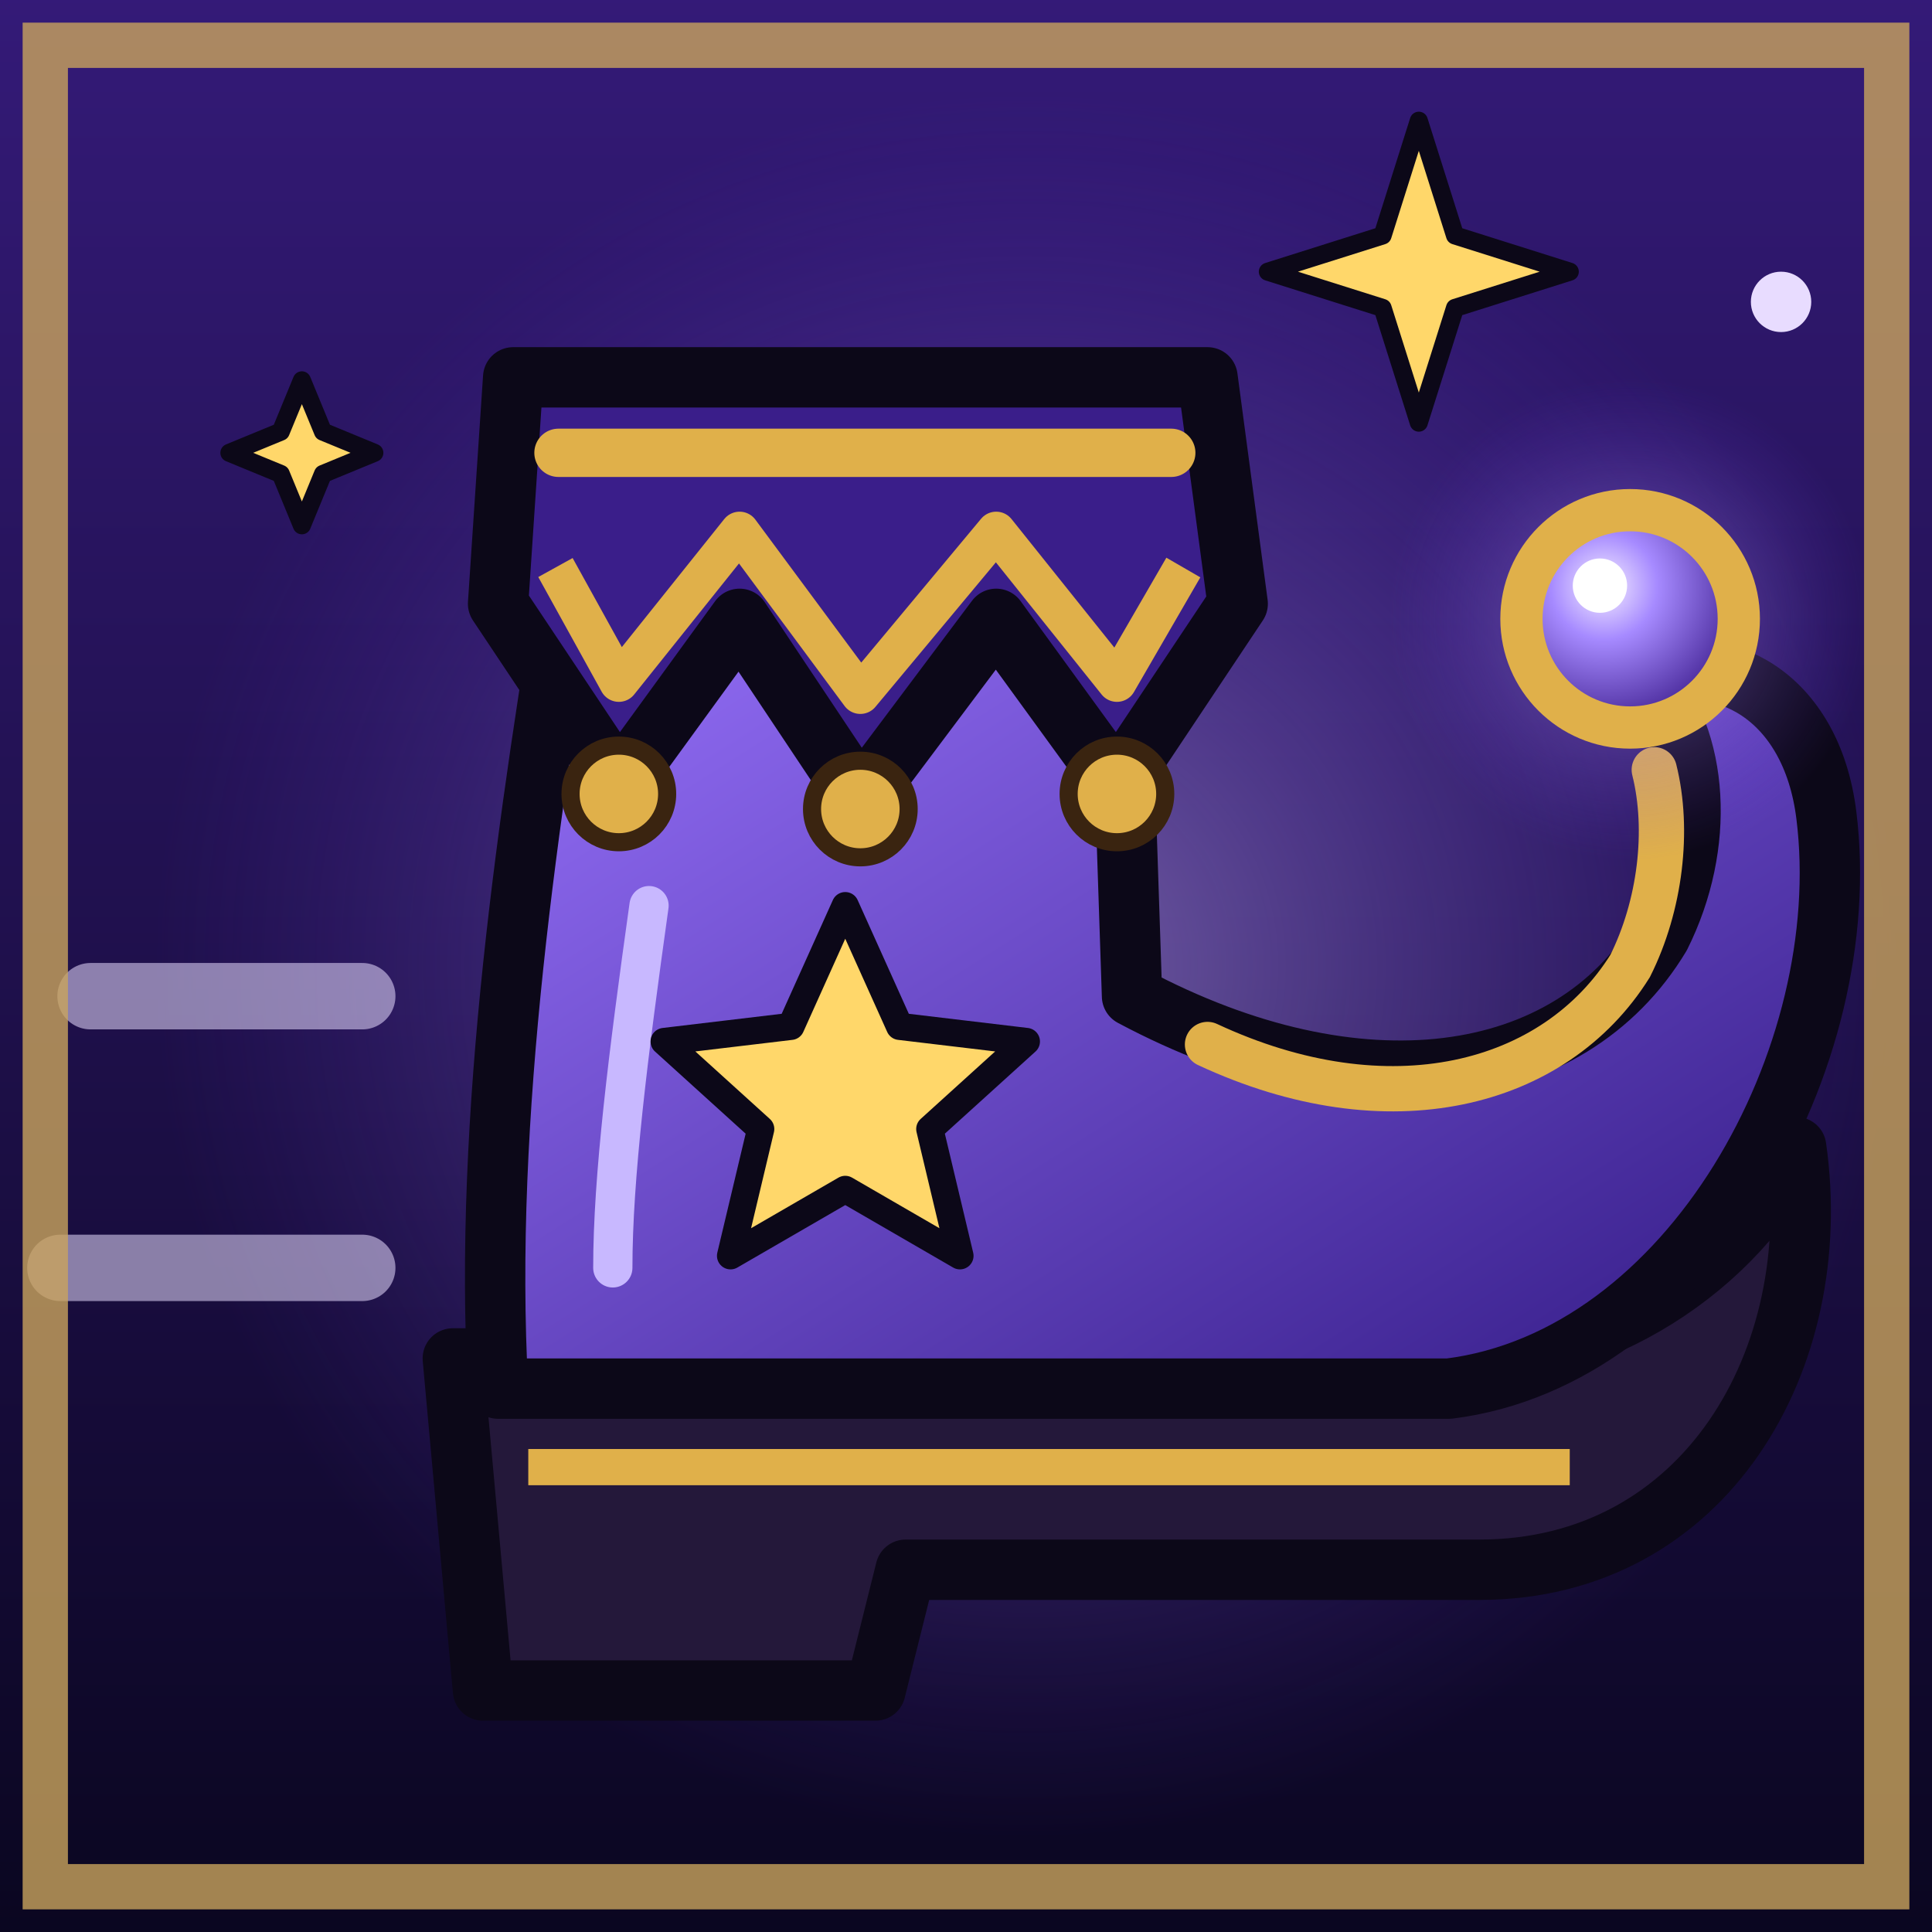
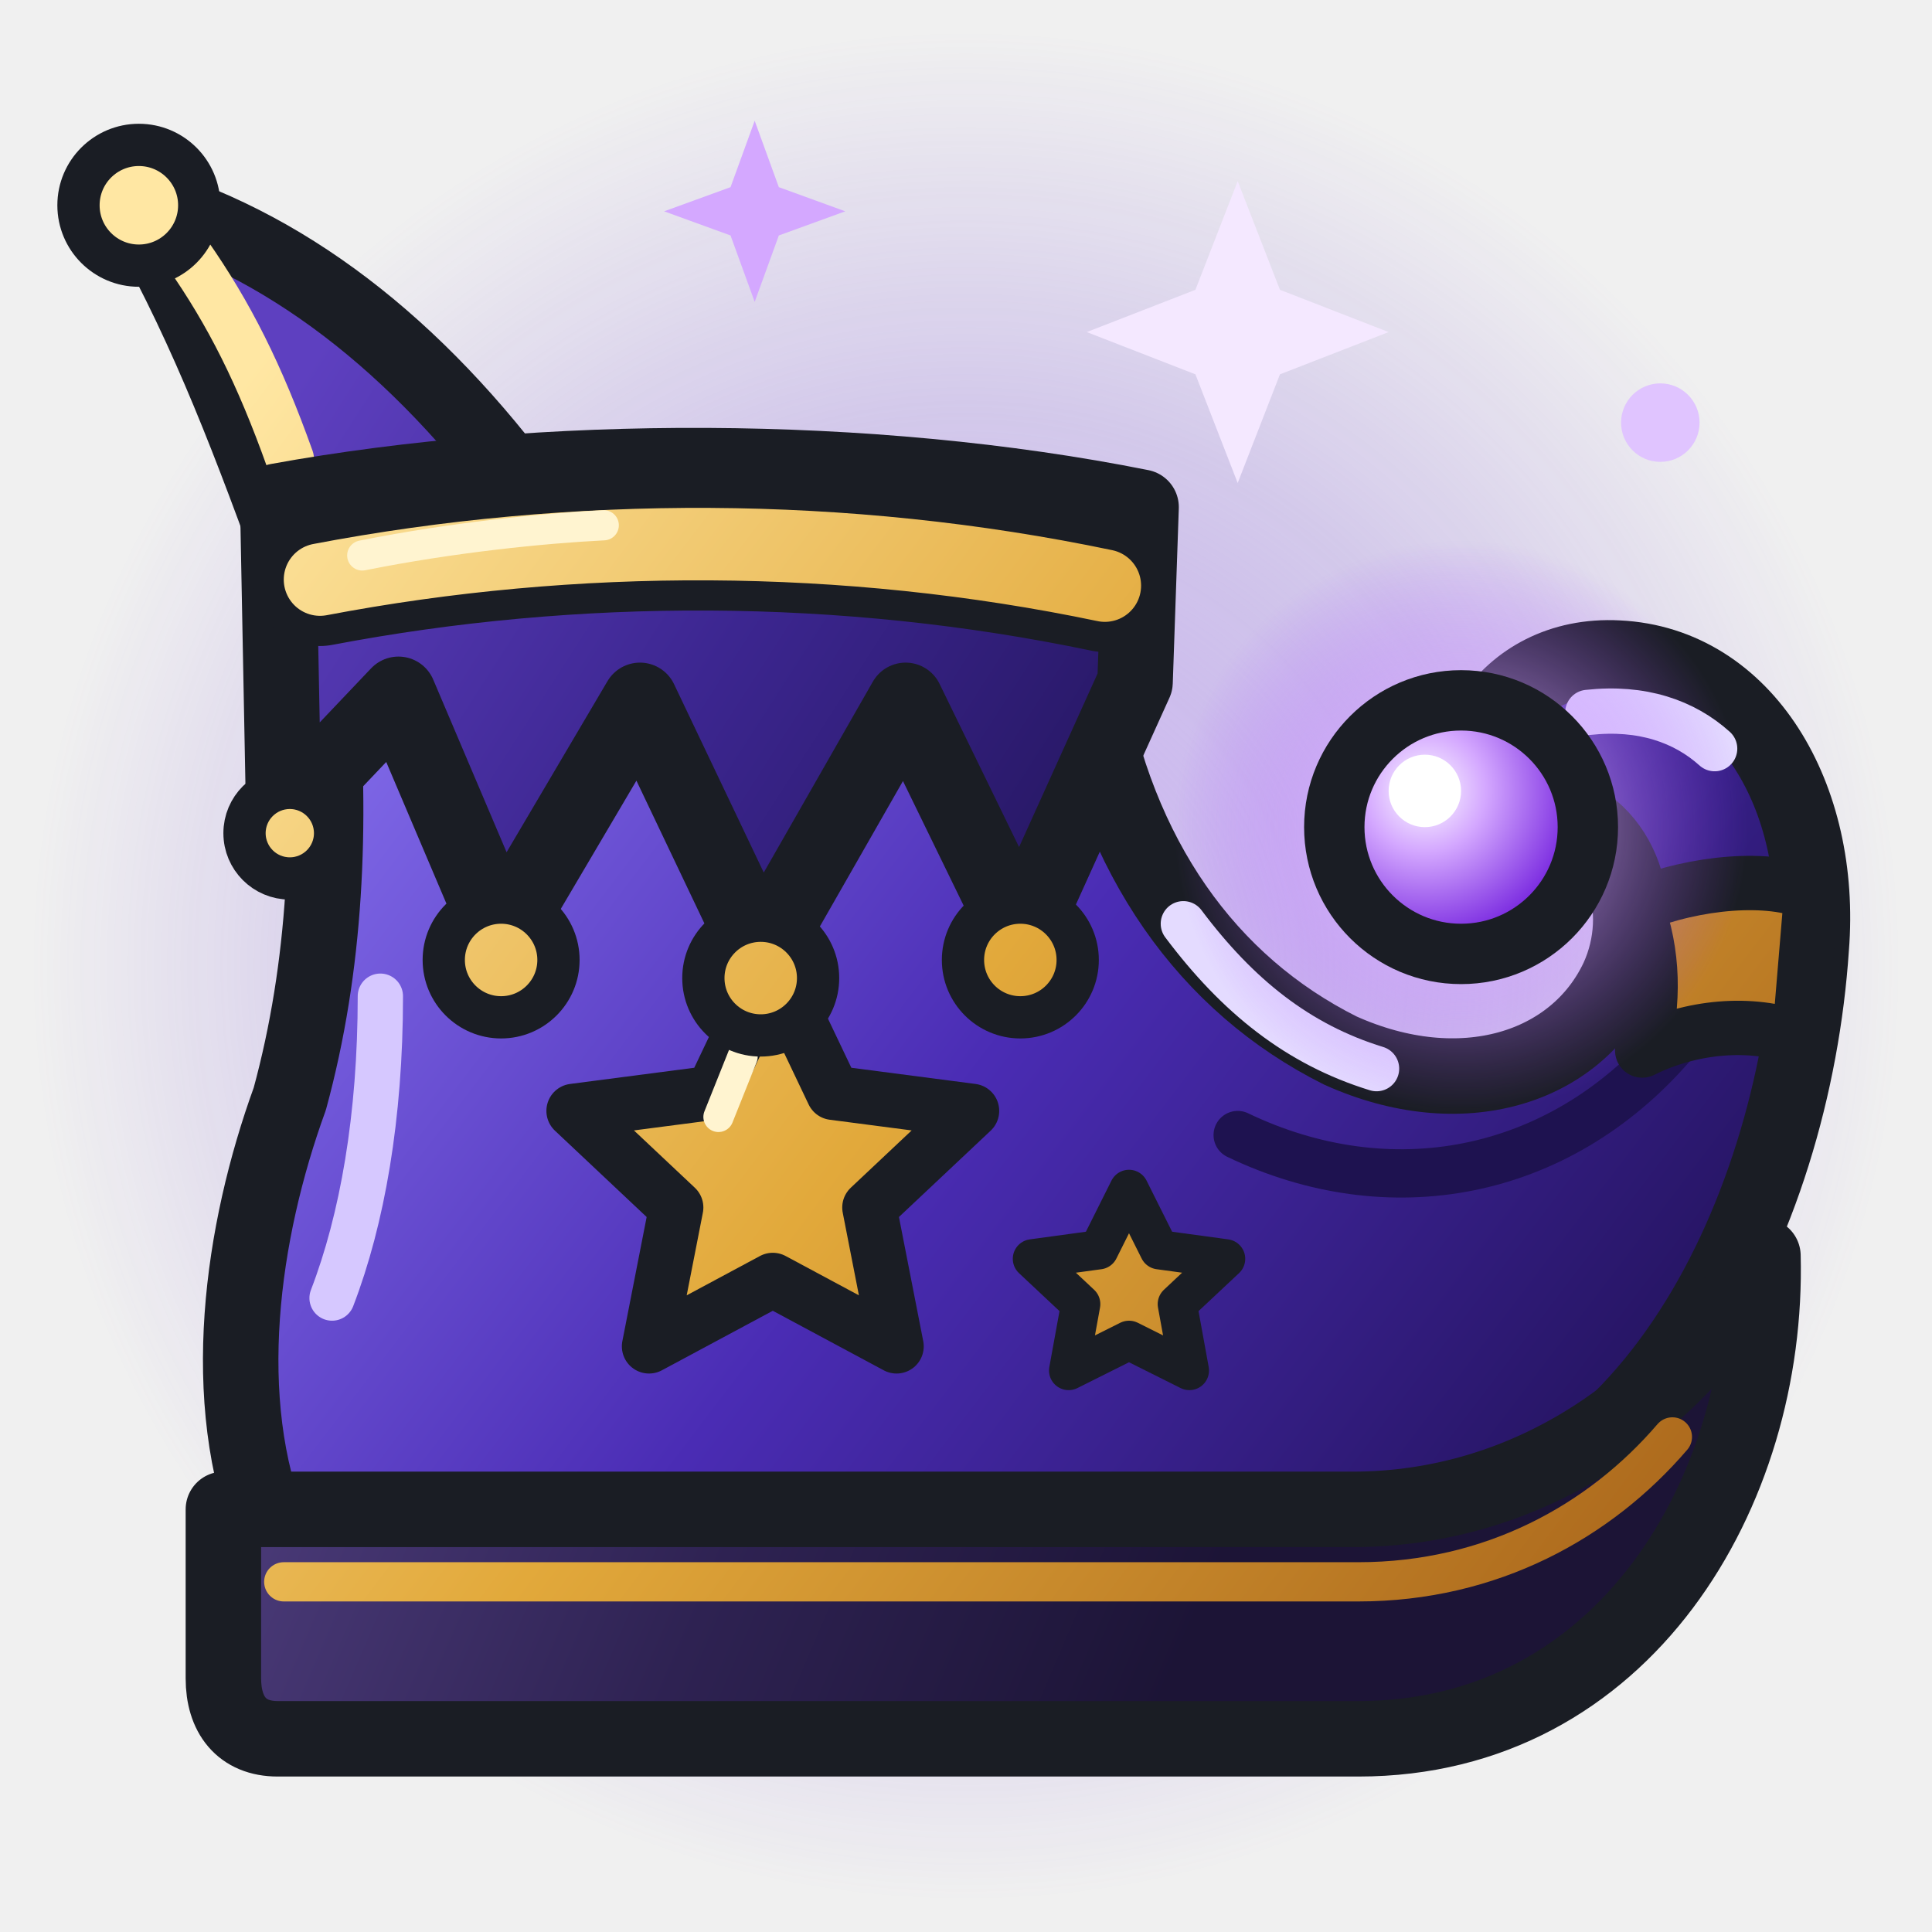
<svg xmlns="http://www.w3.org/2000/svg" width="128" height="128" viewBox="0 0 64 64">
  <defs>
-     <linearGradient id="bg" x1="0" y1="0" x2="0" y2="1">
-       <stop offset="0" stop-color="#341a78" />
-       <stop offset="1" stop-color="#0a0620" />
+     <radialGradient id="aura" cx="32" cy="32" r="31" gradientUnits="userSpaceOnUse">
+       <stop offset="0" stop-color="#c49cff" stop-opacity="0.58" />
+       <stop offset="0.6" stop-color="#6f42d8" stop-opacity="0.22" />
+       <stop offset="1" stop-color="#6f42d8" stop-opacity="0" />
+     </radialGradient>
+     <linearGradient id="cloth" x1="14" y1="20" x2="56" y2="52" gradientUnits="userSpaceOnUse">
+       <stop offset="0" stop-color="#8670ee" />
+       <stop offset="0.5" stop-color="#4a2cb4" />
+       <stop offset="1" stop-color="#22125a" />
    </linearGradient>
-     <radialGradient id="aura">
-       <stop offset="0" stop-color="#c8b0ff" stop-opacity="0.5" />
-       <stop offset="1" stop-color="#6a3ae0" stop-opacity="0" />
+     <linearGradient id="collar" x1="12" y1="14" x2="40" y2="32" gradientUnits="userSpaceOnUse">
+       <stop offset="0" stop-color="#5e40c0" />
+       <stop offset="0.5" stop-color="#3c2690" />
+       <stop offset="1" stop-color="#22145a" />
+     </linearGradient>
+     <linearGradient id="gold" x1="10" y1="14" x2="60" y2="52" gradientUnits="userSpaceOnUse">
+       <stop offset="0" stop-color="#ffe7a3" />
+       <stop offset="0.5" stop-color="#e2a93b" />
+       <stop offset="1" stop-color="#a8641a" />
+     </linearGradient>
+     <radialGradient id="glow" cx="51.4" cy="27.4" r="9.5" gradientUnits="userSpaceOnUse">
+       <stop offset="0" stop-color="#f0d8ff" stop-opacity="0.95" />
+       <stop offset="1" stop-color="#a04aff" stop-opacity="0" />
    </radialGradient>
-     <linearGradient id="cloth" x1="0" y1="0" x2="1" y2="1">
-       <stop offset="0" stop-color="#9a74ff" />
-       <stop offset="1" stop-color="#321a84" />
+     <radialGradient id="orb" cx="50.2" cy="26.2" r="5" gradientUnits="userSpaceOnUse">
+       <stop offset="0" stop-color="#ffffff" />
+       <stop offset="0.4" stop-color="#d4a8ff" />
+       <stop offset="1" stop-color="#7a2ae0" />
+     </radialGradient>
+     <linearGradient id="sole" x1="12" y1="48" x2="40" y2="60" gradientUnits="userSpaceOnUse">
+       <stop offset="0" stop-color="#4a3a78" />
+       <stop offset="0.5" stop-color="#2e2252" />
+       <stop offset="1" stop-color="#1c1436" />
    </linearGradient>
-     <radialGradient id="orb" cx="0.38" cy="0.35" r="0.7">
-       <stop offset="0" stop-color="#f6efff" />
-       <stop offset="0.35" stop-color="#a68aff" />
-       <stop offset="1" stop-color="#3a1a8a" />
-     </radialGradient>
  </defs>
-   <rect width="64" height="64" fill="url(#bg)" />
-   <circle cx="34" cy="32" r="29" fill="url(#aura)" />
-   <path d="M 3 33 L 12 33 M 2 42 L 12 42" stroke="#e8dcff" stroke-width="2.2" stroke-linecap="round" opacity="0.55" />
-   <path d="M 15 45 L 48 45 C 53 45 57.5 42 59.5 38 C 60.5 45 56.5 52 49 52 L 30 52 L 29 56 L 16 56 Z" fill="#24183a" stroke="#0c0818" stroke-width="2" stroke-linejoin="round" />
-   <path d="M 17.5 48.6 L 52 48.6" stroke="#e0b04a" stroke-width="1.2" />
-   <path d="M 19 18 L 37 18 L 37.5 33 C 45 37 52 36 55 31 C 56.5 28 56.3 24.5 54.5 22.5 C 57 21.5 60 23 60.5 27 C 61.5 35 56 45 48 46 L 16.5 46 C 16 37 17.5 27 19 18 Z" fill="url(#cloth)" stroke="#0c0818" stroke-width="2" stroke-linejoin="round" />
-   <path d="M 40 34.6 C 46 37.4 51.5 36 54 32 C 55 30 55.3 27.5 54.8 25.5" fill="none" stroke="#e0b04a" stroke-width="1.5" stroke-linecap="round" />
-   <path d="M 21.5 30 C 20.8 35 20.3 39 20.3 42" fill="none" stroke="#c8b8ff" stroke-width="1.3" stroke-linecap="round" />
-   <path d="M 28 30 L 29.8 34 L 34 34.5 L 30.8 37.4 L 31.8 41.6 L 28 39.4 L 24.2 41.6 L 25.2 37.4 L 22 34.5 L 26.2 34 Z" fill="#ffd76a" stroke="#0c0818" stroke-width="0.9" stroke-linejoin="round" />
-   <circle cx="54" cy="20.5" r="8" fill="url(#aura)" />
-   <circle cx="54" cy="20.5" r="3.6" fill="url(#orb)" stroke="#e0b04a" stroke-width="1.4" />
-   <circle cx="53" cy="19.4" r="0.9" fill="#ffffff" />
-   <path d="M 17 12.5 L 40 12.5 L 41 20 L 37 26 L 33 20.5 L 28.5 26.5 L 24.5 20.5 L 20.5 26 L 16.5 20 Z" fill="#3a1e8a" stroke="#0c0818" stroke-width="2" stroke-linejoin="round" />
-   <path d="M 18.4 18.8 L 20.5 22.6 L 24.5 17.6 L 28.5 23 L 33 17.6 L 37 22.6 L 39.2 18.8" fill="none" stroke="#e0b04a" stroke-width="1.3" stroke-linejoin="round" />
-   <path d="M 18.5 15 L 38.8 15" stroke="#e0b04a" stroke-width="1.6" stroke-linecap="round" />
-   <g fill="#e0b04a" stroke="#3a2410" stroke-width="0.6">
-     <circle cx="20.5" cy="26.3" r="1.6" />
-     <circle cx="28.5" cy="26.8" r="1.6" />
-     <circle cx="37" cy="26.3" r="1.6" />
+   <circle cx="32" cy="32" r="31" fill="url(#aura)" />
+   <g transform="translate(-3 0)">
+     <path d="M 13.6 22.4 C 21 21 31 21 39 22.6 C 40 28.4 43 32.6 47.4 34.8 C 51.4 36.6 55.2 35.4 56.6 32.4 C 57.6 30.2 56.8 27.4 54.4 26.8 C 53.2 26.4 52.2 27 52 28 C 50.8 25.2 52.8 21.6 56.6 21.8 C 60.8 22 63.4 26.4 63 31.4 C 62.4 40.4 57.4 50.8 47.8 50.8 L 12 50.8 C 10.2 46.4 11 40.8 12.6 36.4 C 13.8 32 14 27.4 13.6 22.4 Z" fill="url(#cloth)" stroke="#1a1d24" stroke-width="2.5" stroke-linejoin="round" />
+     <path d="M 44 37.6 C 49 40 54.6 39 58.4 34.6" fill="none" stroke="#1e1250" stroke-width="1.6" stroke-linecap="round" />
+     <path d="M 42.2 30.6 C 44 33 46 34.6 48.6 35.4" fill="none" stroke="#e4dbff" stroke-width="1.5" stroke-linecap="round" />
+     <path d="M 15.6 33 C 15.6 37 15 40.4 14 43" fill="none" stroke="#d6c8ff" stroke-width="1.5" stroke-linecap="round" />
+     <path d="M 57.2 30 C 59.2 29.2 61.6 29 63 29.6 L 62.6 34.4 C 61 33.8 59 34 57.4 34.8 C 57.8 33.2 57.8 31.6 57.2 30 Z" fill="url(#gold)" stroke="#1a1d24" stroke-width="1.8" stroke-linejoin="round" />
+     <path d="M 55.6 23.6 C 57.4 23.4 58.8 23.9 59.8 24.8" fill="none" stroke="#e4dbff" stroke-width="1.5" stroke-linecap="round" />
+     <circle cx="51.4" cy="27.4" r="9.5" fill="url(#glow)" />
+     <circle cx="51.4" cy="27.4" r="4.2" fill="url(#orb)" stroke="#1a1d24" stroke-width="2" />
+     <circle cx="50.2" cy="26.2" r="1.2" fill="#ffffff" />
+     <path d="M 28.6 32 L 30.6 36.2 L 35.2 36.8 L 31.8 40 L 32.7 44.6 L 28.6 42.4 L 24.5 44.6 L 25.4 40 L 22 36.8 L 26.6 36.2 Z" fill="url(#gold)" stroke="#1a1d24" stroke-width="1.8" stroke-linejoin="round" />
+     <path d="M 27.6 35 L 26.8 37" stroke="#fff4d0" stroke-width="1" stroke-linecap="round" />
+     <path d="M 40.4 39.4 L 41.4 41.4 L 43.6 41.7 L 42 43.2 L 42.4 45.4 L 40.4 44.4 L 38.4 45.4 L 38.8 43.2 L 37.2 41.7 L 39.4 41.4 Z" fill="url(#gold)" stroke="#1a1d24" stroke-width="1.3" stroke-linejoin="round" />
+     <path d="M 12.6 18.4 C 11 14 9.6 10.4 7.4 6.6 C 12.4 8 16.8 11.4 20.6 16.6 Z" fill="url(#collar)" stroke="#1a1d24" stroke-width="2.4" stroke-linejoin="round" />
+     <path d="M 12.6 15.2 C 11.6 12.4 10.6 10.4 9.2 8.4" fill="none" stroke="url(#gold)" stroke-width="1.6" stroke-linecap="round" />
+     <circle cx="7.6" cy="6.8" r="2" fill="url(#gold)" stroke="#1a1d24" stroke-width="1.4" />
+     <path d="M 12.2 16.6 C 21 15 31.8 15 40.8 16.8 L 40.6 22.6 L 36.8 31 L 33 23.2 L 28.2 31.6 L 24.2 23.2 L 19.6 31 L 16.2 23 L 12.4 27 Z" fill="url(#collar)" stroke="#1a1d24" stroke-width="2.5" stroke-linejoin="round" />
+     <path d="M 13.6 19.2 C 22 17.6 31 17.6 39.6 19.4" fill="none" stroke="#1a1d24" stroke-width="4.4" stroke-linecap="round" />
+     <path d="M 13.6 19.2 C 22 17.6 31 17.6 39.6 19.4" fill="none" stroke="url(#gold)" stroke-width="2.4" stroke-linecap="round" />
+     <path d="M 15 18.4 C 18 17.8 21 17.5 23 17.4" fill="none" stroke="#fff4d0" stroke-width="1" stroke-linecap="round" />
+     <g fill="url(#gold)" stroke="#1a1d24" stroke-width="1.4">
+       <circle cx="19.6" cy="31.8" r="1.9" />
+       <circle cx="28.2" cy="32.4" r="1.9" />
+       <circle cx="36.8" cy="31.8" r="1.9" />
+       <circle cx="12.6" cy="27.6" r="1.5" />
+     </g>
+     <path d="M 10.4 50 L 47.8 50 C 53.6 50 58.6 46.6 61.4 41.6 C 61.6 49.4 56.8 57.6 48 57.6 L 12.2 57.6 C 11 57.6 10.4 56.8 10.4 55.6 Z" fill="url(#sole)" stroke="#1a1d24" stroke-width="2.5" stroke-linejoin="round" />
+     <path d="M 12.4 52.4 L 48 52.4 C 52.4 52.4 56 50.4 58.4 47.6" fill="none" stroke="url(#gold)" stroke-width="1.3" stroke-linecap="round" />
+     <path d="M 44 6 L 45.4 9.6 L 49 11 L 45.4 12.4 L 44 16 L 42.6 12.4 L 39 11 L 42.6 9.6 Z" fill="#f4e8ff" />
+     <path d="M 28 4 L 28.8 6.2 L 31 7 L 28.8 7.8 L 28 10 L 27.2 7.8 L 25 7 L 27.2 6.2 Z" fill="#d4a8ff" />
+     <circle cx="58" cy="14" r="1.3" fill="#e0c4ff" />
  </g>
-   <path d="M 47 4 L 48.2 7.8 L 52 9 L 48.2 10.2 L 47 14 L 45.8 10.2 L 42 9 L 45.8 7.8 Z" fill="#ffd76a" stroke="#0c0818" stroke-width="0.6" stroke-linejoin="round" />
-   <path d="M 10 12.6 L 10.7 14.3 L 12.4 15 L 10.7 15.7 L 10 17.4 L 9.3 15.7 L 7.6 15 L 9.3 14.3 Z" fill="#ffd76a" stroke="#0c0818" stroke-width="0.6" stroke-linejoin="round" />
-   <circle cx="59" cy="10" r="1" fill="#e8dcff" />
-   <rect x="1.5" y="1.5" width="61" height="61" fill="none" stroke="#c9a45c" stroke-width="1.5" opacity="0.8" />
</svg>
